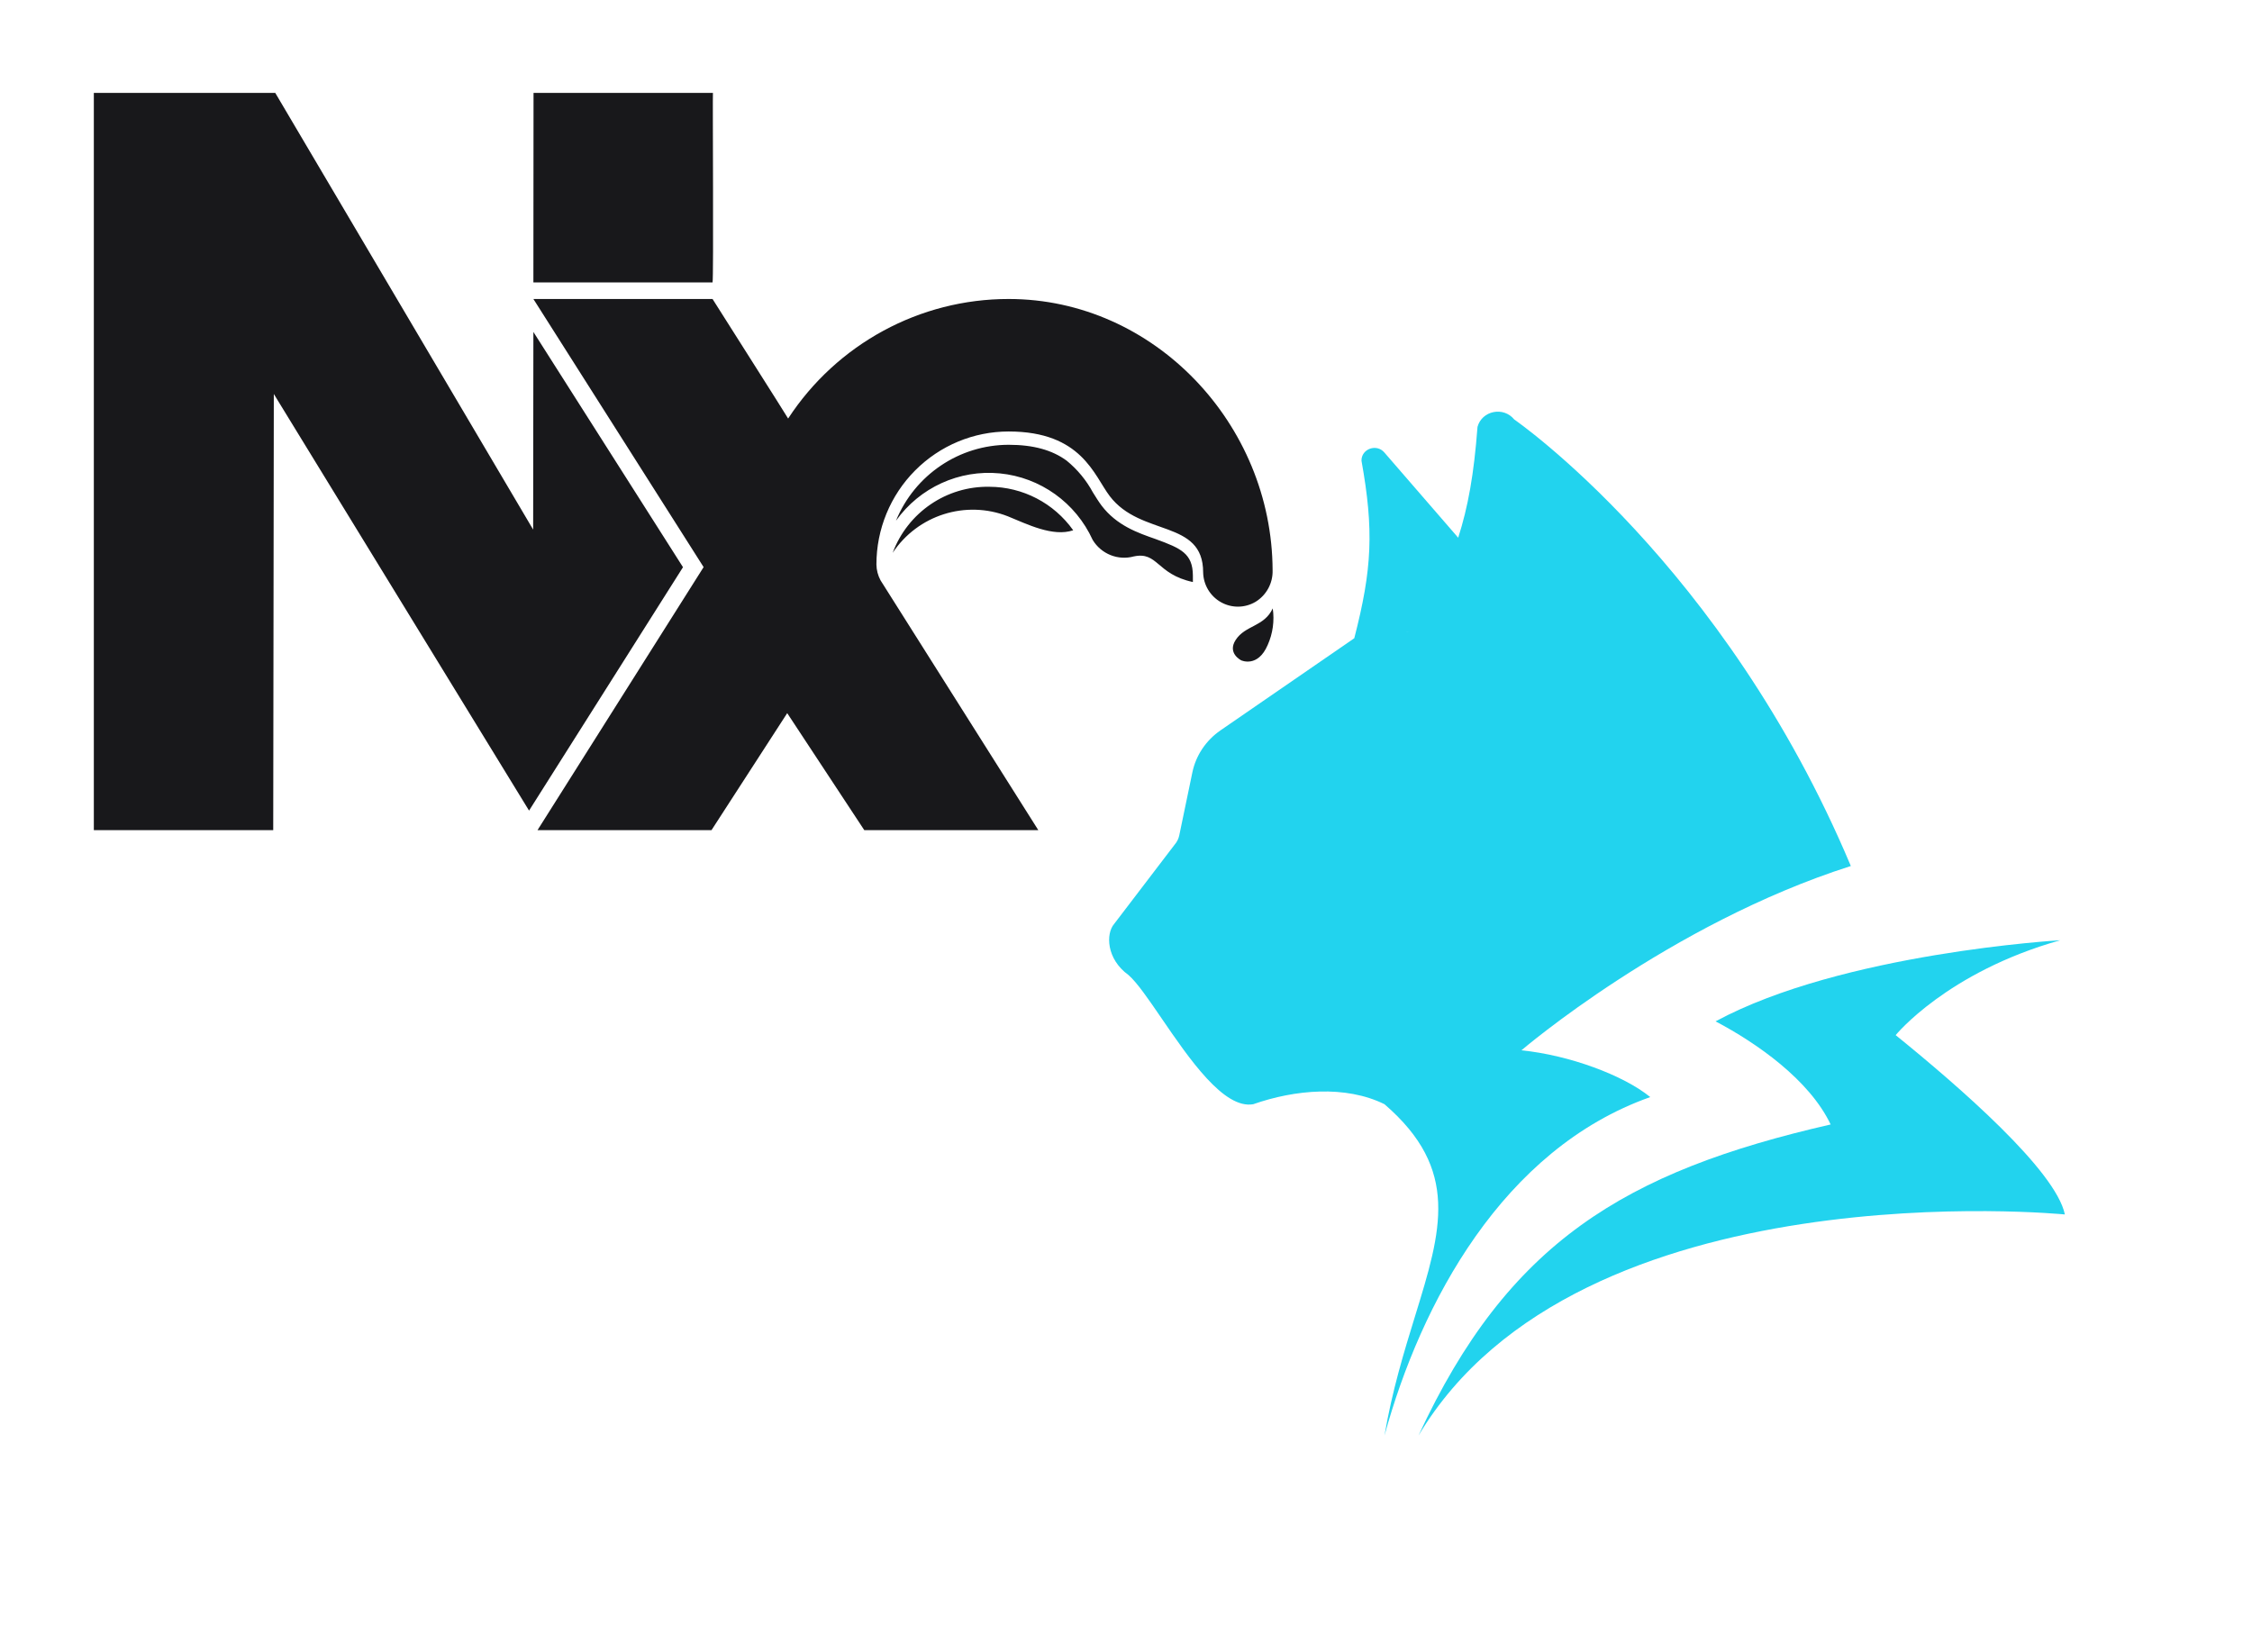
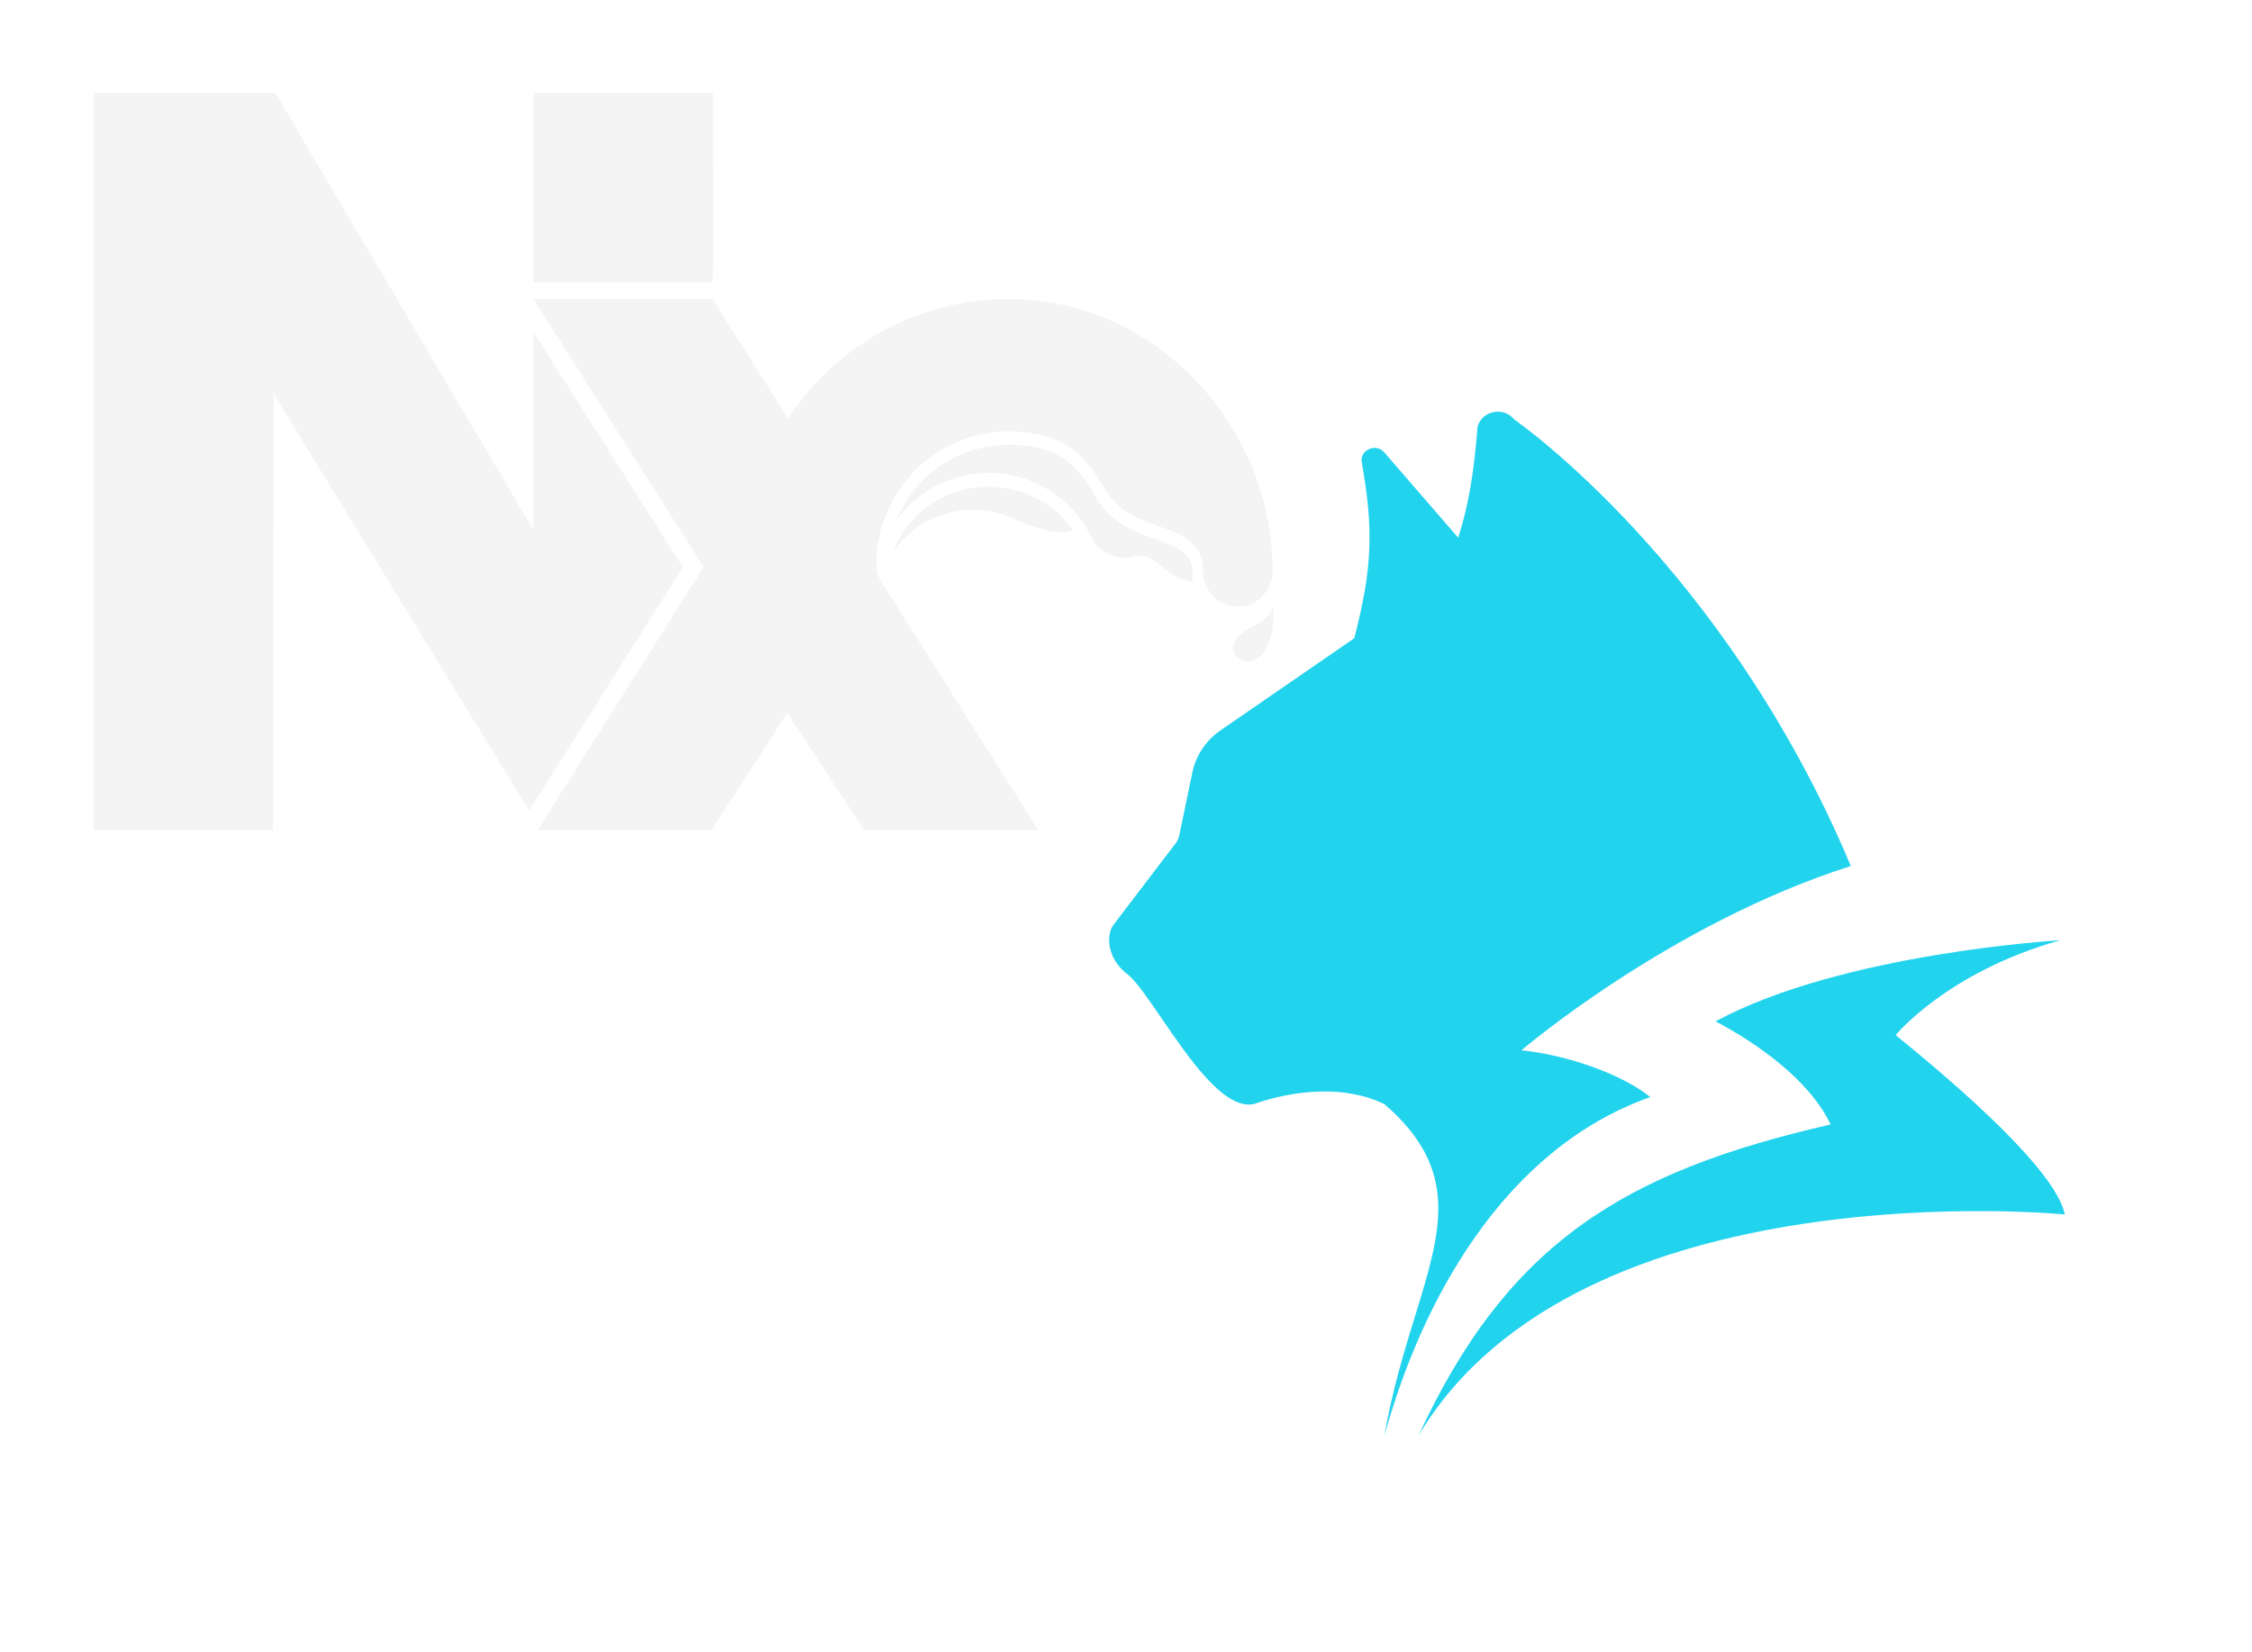
<svg xmlns="http://www.w3.org/2000/svg" width="600" height="440" viewBox="-1 -1 37 28" role="img" aria-label="nx-lynx logo">
-   <g fill="#18181B">
+   <g fill="#F4F4F5">
    <path d="M 19.978 16.084 L 14.758 24.338 L 6.103 10.21 L 6.083 25 L 0 25 L 0 0 L 6.152 0 L 14.897 14.809 L 14.905 8.106 Z M 20.98 6.426 C 21.02 6.346 20.98 0.082 20.993 0 L 14.91 0 C 14.913 0.099 14.902 6.33 14.905 6.426 Z M 30.37 13.357 C 28.915 13.329 27.6 14.226 27.088 15.596 C 27.94 14.314 29.564 13.799 30.993 14.358 C 31.653 14.627 32.521 15.065 33.21 14.832 C 32.555 13.909 31.497 13.36 30.37 13.357 Z M 36.02 15.135 C 35.395 14.918 34.686 14.671 34.171 13.994 C 34.071 13.86 33.978 13.709 33.878 13.549 C 33.655 13.136 33.353 12.77 32.99 12.473 C 32.5 12.111 31.856 11.933 31.023 11.933 C 29.348 11.934 27.838 12.951 27.2 14.508 C 28.005 13.38 29.347 12.769 30.721 12.903 C 32.095 13.037 33.295 13.896 33.87 15.159 C 34.159 15.636 34.727 15.865 35.263 15.719 C 36.085 15.543 36.03 16.322 37.268 16.587 L 37.268 16.364 C 37.263 15.617 36.858 15.442 36.018 15.135 Z M 39.393 17.258 C 39.763 17.032 39.984 16.623 39.971 16.188 C 39.955 11.231 35.955 6.989 31.021 6.989 C 28.009 6.987 25.198 8.511 23.543 11.043 C 23.527 11 21.007 7.036 20.98 6.989 L 14.905 6.989 L 20.677 16.081 L 15.045 25 L 20.945 25 L 23.512 21.033 L 26.125 25 L 32.026 25 L 26.677 16.53 C 26.588 16.365 26.54 16.181 26.537 15.994 C 26.536 14.797 27.008 13.65 27.849 12.804 C 28.69 11.958 29.83 11.482 31.02 11.482 L 31.021 11.482 C 33.501 11.482 33.915 12.974 34.45 13.675 C 35.506 15.06 37.616 14.453 37.616 16.259 C 37.624 16.68 37.854 17.066 38.22 17.271 C 38.585 17.477 39.032 17.472 39.393 17.258 Z M 39.976 17.481 C 39.688 18.105 39.043 18.048 38.718 18.552 C 38.425 19.007 38.908 19.243 38.908 19.243 C 38.908 19.243 39.47 19.504 39.805 18.721 C 39.978 18.334 40.038 17.903 39.976 17.481 Z" transform="translate(0 0.575) scale(0.5)" />
  </g>
  <g fill="#22D3EE" transform="translate(17.3, 6.6) scale(0.62) translate(-1, -1)">
    <path fill-rule="evenodd" clip-rule="evenodd" d="M7.565 6.196L3.906 8.716C3.509 8.99 3.233 9.402 3.137 9.867L2.779 11.588C2.76 11.679 2.718 11.764 2.657 11.835L0.996 14.012C0.773 14.272 0.778 14.963 1.39 15.406C1.625 15.61 1.939 16.069 2.296 16.591C3.052 17.696 4.002 19.084 4.803 18.939C5.937 18.541 7.325 18.413 8.391 18.939C10.463 20.728 9.954 22.378 9.225 24.742C8.932 25.694 8.602 26.761 8.391 28C9.386 24.378 11.624 20.171 15.659 18.744C14.932 18.15 13.449 17.598 12.136 17.465C12.136 17.465 16.169 14.012 21.144 12.425C17.671 4.162 11.939 0.213 11.939 0.213C11.646 -0.148 11.057 -0.03 10.935 0.415C10.837 1.721 10.675 2.609 10.407 3.447L8.391 1.12C8.181 0.866 7.76 1.013 7.762 1.339C8.103 3.237 8.055 4.302 7.565 6.196ZM8.985 6.022L8.997 6.022C9.023 6.02 9.049 6.017 9.074 6.012L8.985 6.022Z" />
    <path d="M20.592 19.493C14.964 20.781 11.767 22.72 9.322 28C13.711 20.637 26.997 21.954 26.997 21.954C26.748 20.751 24.107 18.457 22.37 17.05C22.37 17.05 23.771 15.327 26.87 14.455C26.87 14.455 20.913 14.8 17.445 16.673C18.568 17.266 20.007 18.266 20.592 19.493Z" />
  </g>
</svg>
